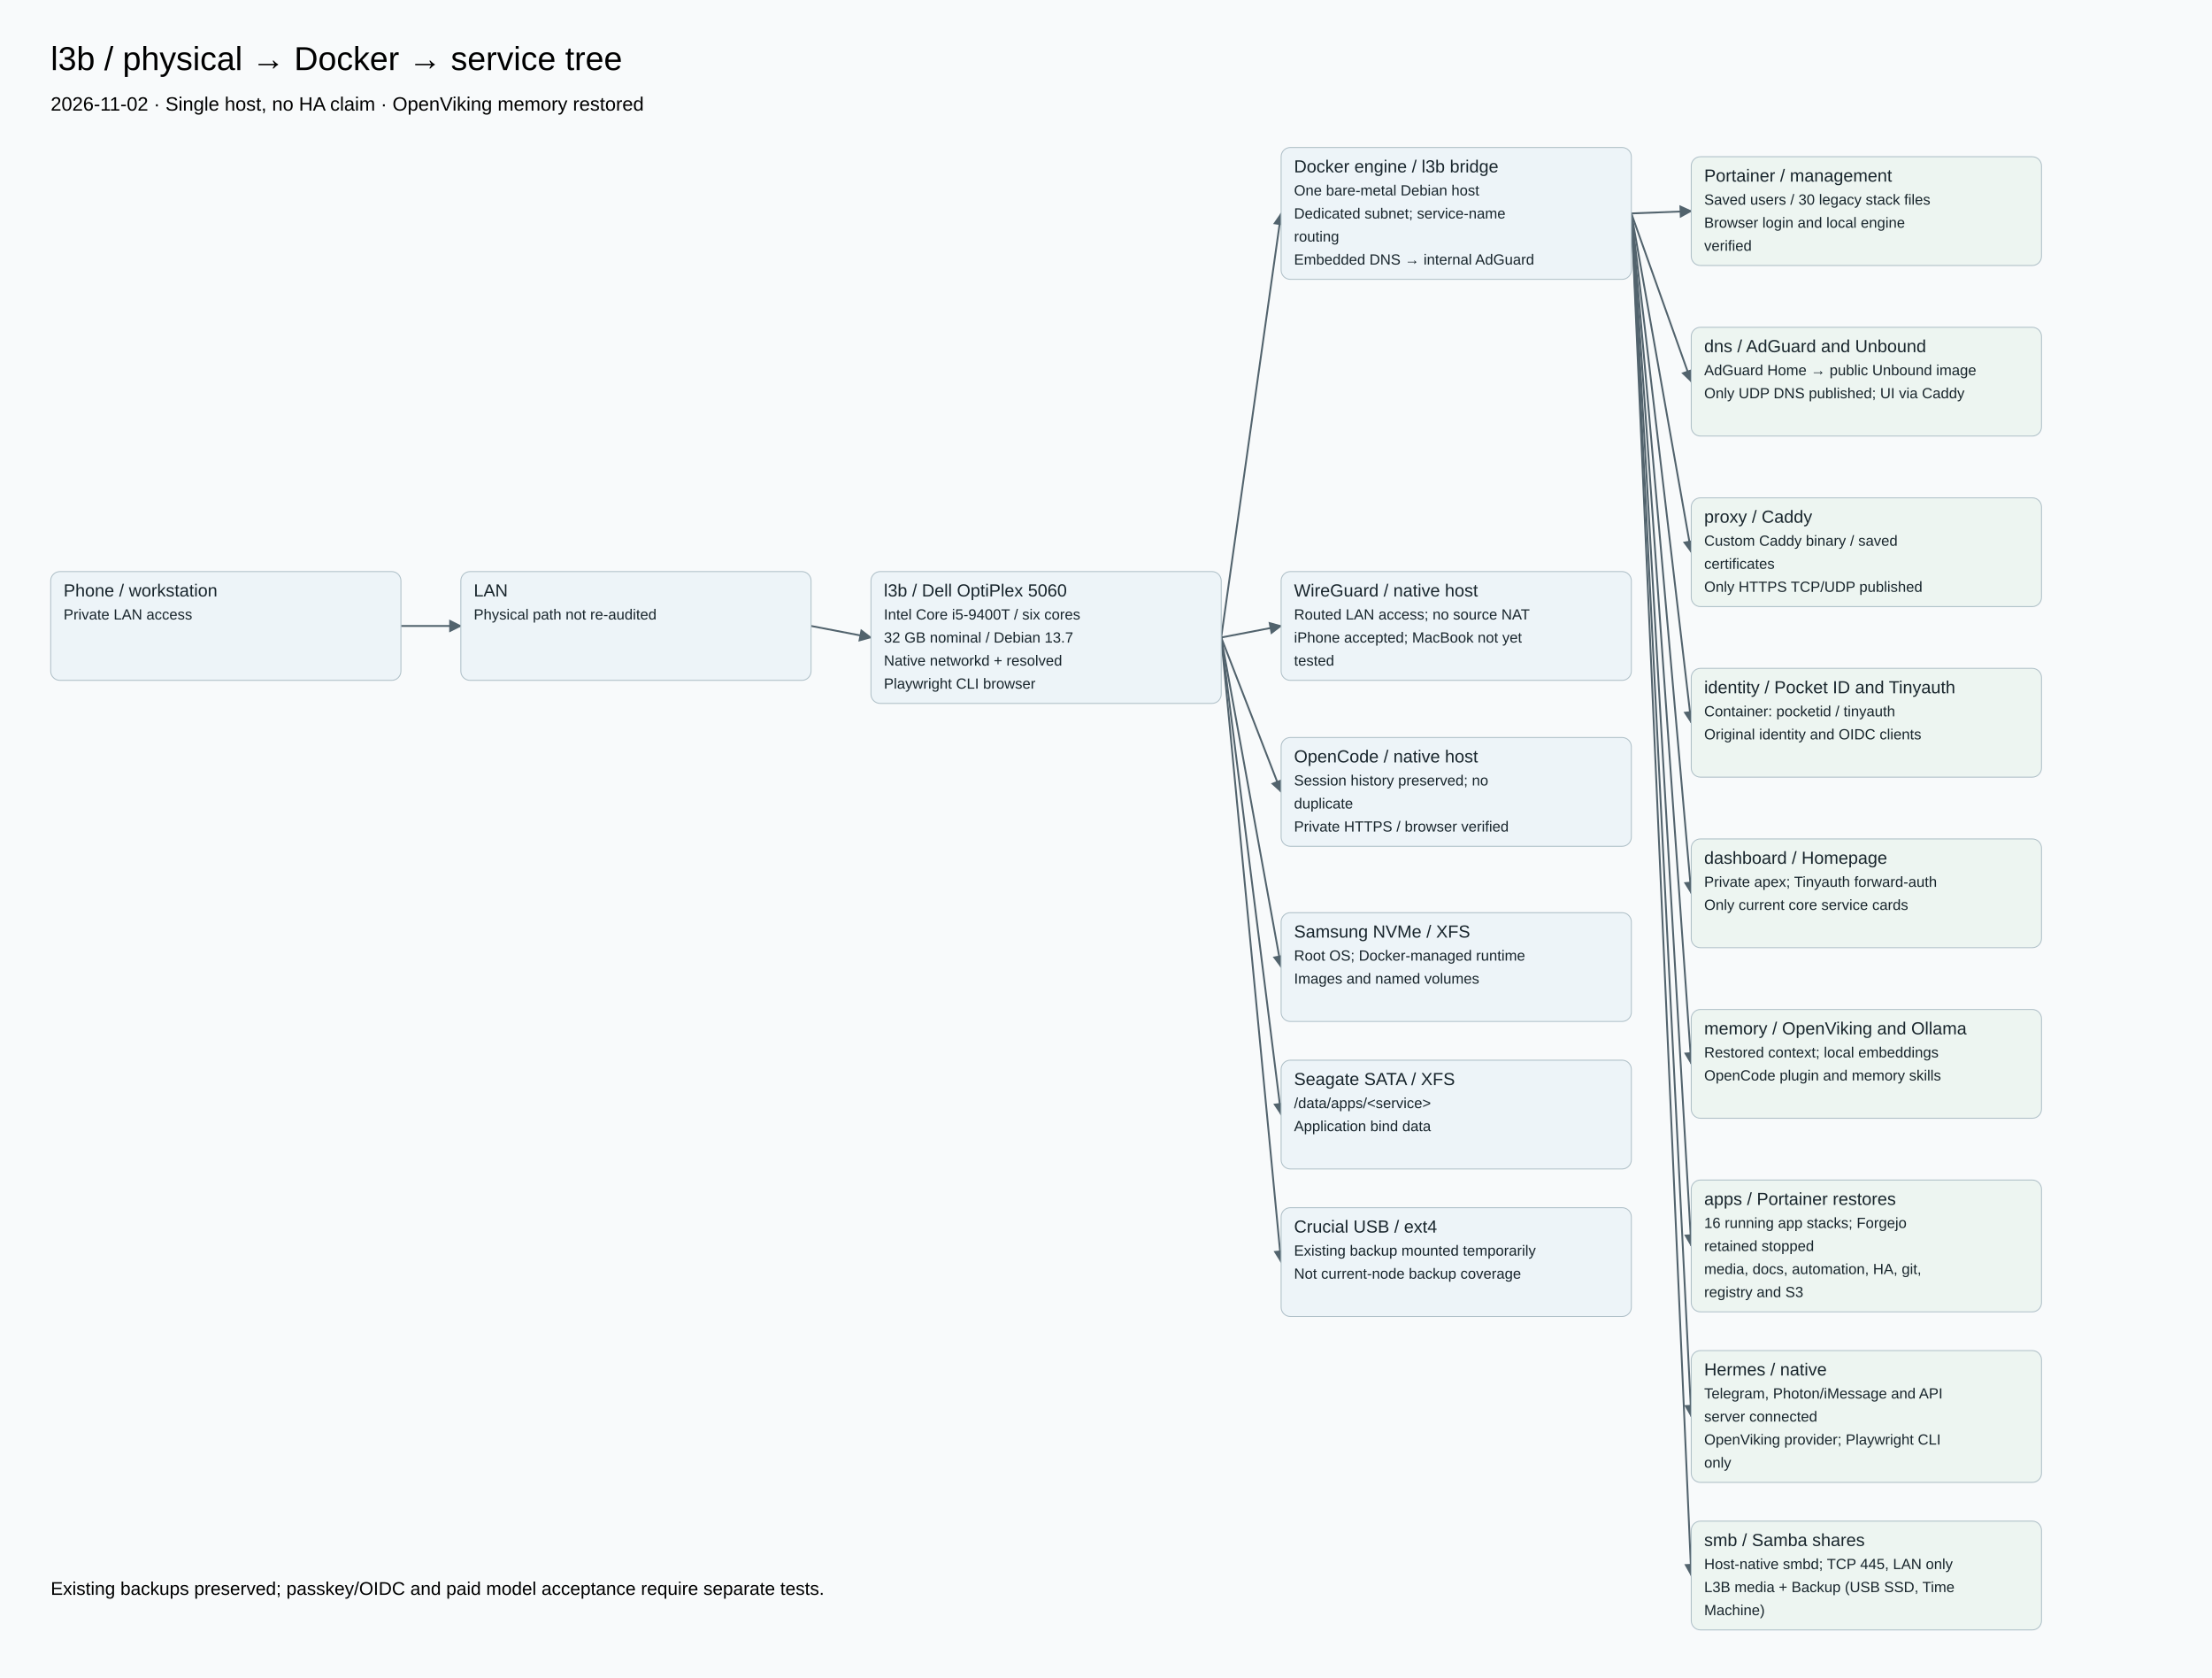
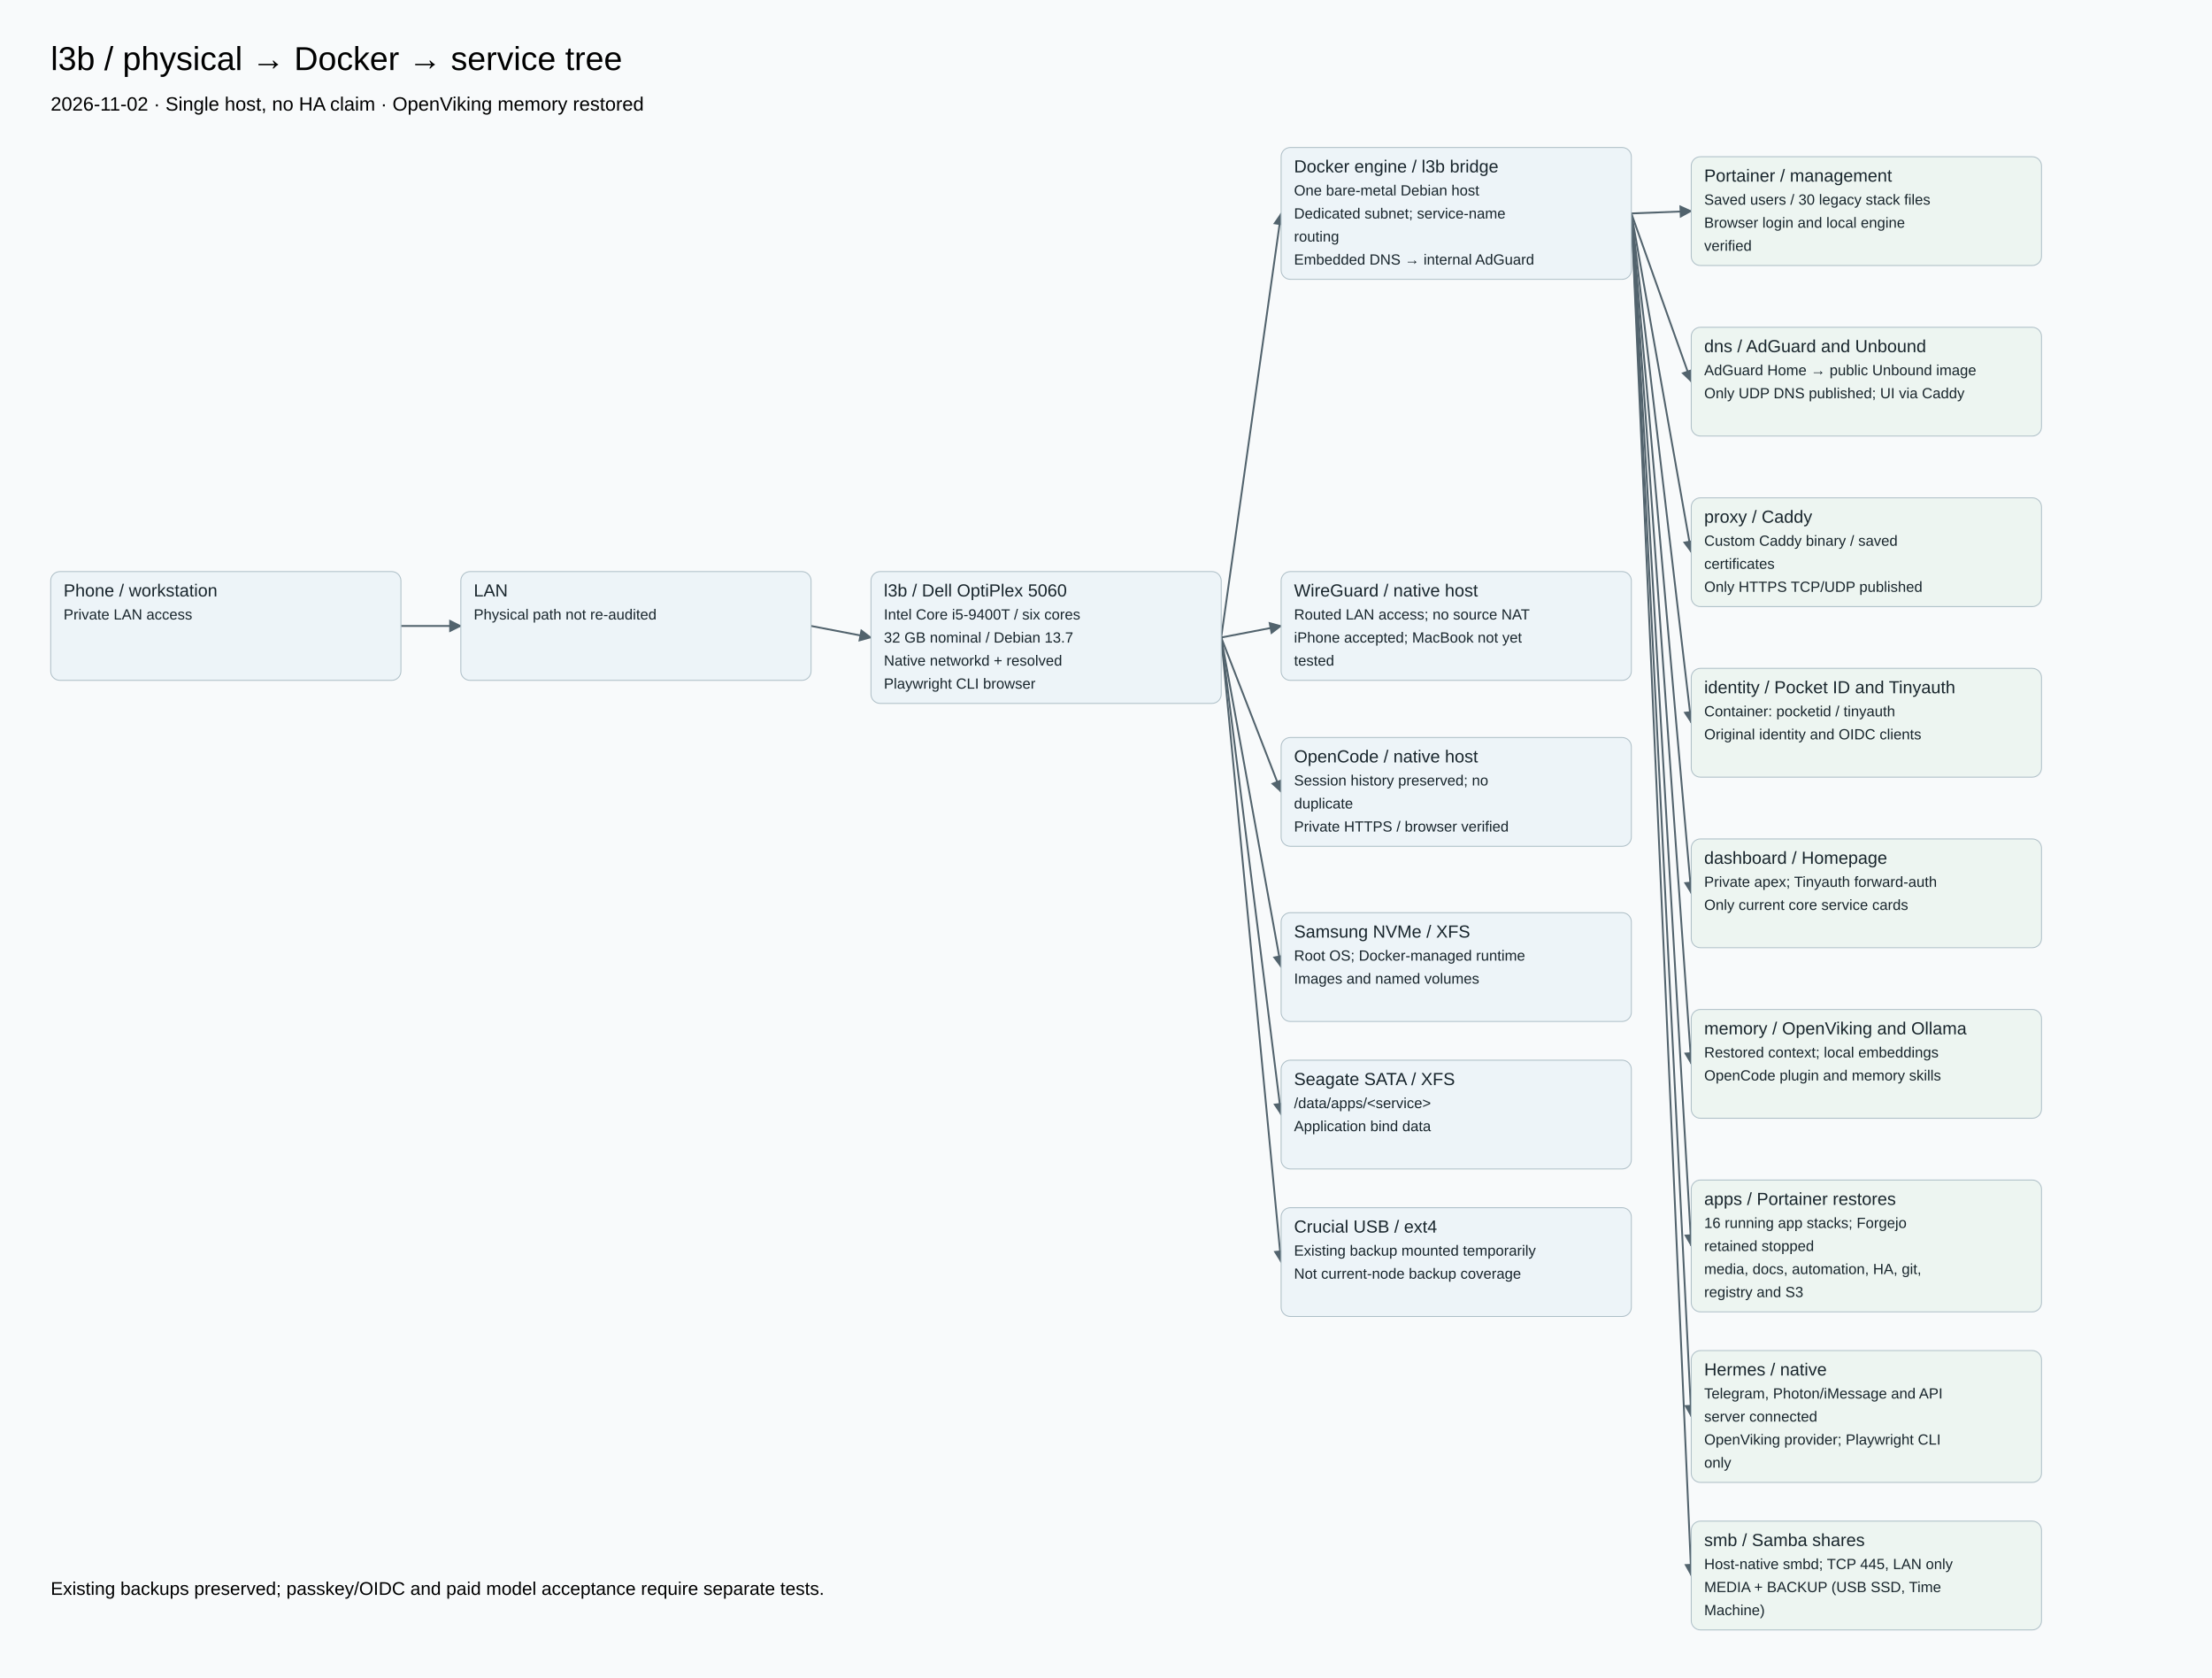
<svg xmlns="http://www.w3.org/2000/svg" width="2400" height="1820" viewBox="0 0 2400 1820" role="img">
  <defs>
    <marker id="arrow" viewBox="0 0 10 10" refX="9" refY="5" markerWidth="7" markerHeight="7" orient="auto-start-reverse">
      <path d="M0 0L10 5L0 10z" fill="#52636d" />
    </marker>
  </defs>
  <rect width="2400" height="1820" fill="#f8fafb" />
  <g font-family="Arial, sans-serif">
    <text x="55" y="76" font-size="36">l3b / physical → Docker → service tree</text>
    <text x="55" y="120" font-size="21">2026-11-02 · Single host, no HA claim · OpenViking memory restored</text>
    <path d="M435 679L500 679" fill="none" stroke="#52636d" stroke-width="2" marker-end="url(#arrow)" />
    <path d="M880 679L945 691.5" fill="none" stroke="#52636d" stroke-width="2" marker-end="url(#arrow)" />
    <path d="M1325 691.5L1390 231.5" fill="none" stroke="#52636d" stroke-width="2" marker-end="url(#arrow)" />
    <path d="M1325 691.5L1390 679" fill="none" stroke="#52636d" stroke-width="2" marker-end="url(#arrow)" />
    <path d="M1325 691.5L1390 859" fill="none" stroke="#52636d" stroke-width="2" marker-end="url(#arrow)" />
    <path d="M1325 691.5L1390 1049" fill="none" stroke="#52636d" stroke-width="2" marker-end="url(#arrow)" />
    <path d="M1325 691.5L1390 1209" fill="none" stroke="#52636d" stroke-width="2" marker-end="url(#arrow)" />
    <path d="M1325 691.5L1390 1369" fill="none" stroke="#52636d" stroke-width="2" marker-end="url(#arrow)" />
    <path d="M1770 231.5L1835 229" fill="none" stroke="#52636d" stroke-width="2" marker-end="url(#arrow)" />
    <path d="M1770 231.5L1835 414" fill="none" stroke="#52636d" stroke-width="2" marker-end="url(#arrow)" />
    <path d="M1770 231.5L1835 599" fill="none" stroke="#52636d" stroke-width="2" marker-end="url(#arrow)" />
    <path d="M1770 231.5L1835 784" fill="none" stroke="#52636d" stroke-width="2" marker-end="url(#arrow)" />
    <path d="M1770 231.5L1835 969" fill="none" stroke="#52636d" stroke-width="2" marker-end="url(#arrow)" />
    <path d="M1770 231.5L1835 1154" fill="none" stroke="#52636d" stroke-width="2" marker-end="url(#arrow)" />
    <path d="M1770 231.5L1835 1351.5" fill="none" stroke="#52636d" stroke-width="2" marker-end="url(#arrow)" />
    <path d="M1770 231.5L1835 1536.5" fill="none" stroke="#52636d" stroke-width="2" marker-end="url(#arrow)" />
    <path d="M1770 231.5L1835 1709" fill="none" stroke="#52636d" stroke-width="2" marker-end="url(#arrow)" />
    <g data-node="true">
      <rect x="55" y="620" width="380" height="118" rx="10" fill="#edf4f8" stroke="#aebfc7" />
      <text x="69" y="647" font-size="19" fill="#18252c">Phone / workstation</text>
      <text x="69" y="672" font-size="16" fill="#18252c">Private LAN access</text>
    </g>
    <g data-node="true">
      <rect x="500" y="620" width="380" height="118" rx="10" fill="#edf4f8" stroke="#aebfc7" />
      <text x="514" y="647" font-size="19" fill="#18252c">LAN</text>
      <text x="514" y="672" font-size="16" fill="#18252c">Physical path not re-audited</text>
    </g>
    <g data-node="true">
      <rect x="945" y="620" width="380" height="143" rx="10" fill="#edf4f8" stroke="#aebfc7" />
      <text x="959" y="647" font-size="19" fill="#18252c">l3b / Dell OptiPlex 5060</text>
      <text x="959" y="672" font-size="16" fill="#18252c">Intel Core i5-9400T / six cores</text>
      <text x="959" y="697" font-size="16" fill="#18252c">32 GB nominal / Debian 13.7</text>
      <text x="959" y="722" font-size="16" fill="#18252c">Native networkd + resolved</text>
      <text x="959" y="747" font-size="16" fill="#18252c">Playwright CLI browser</text>
    </g>
    <g data-node="true">
      <rect x="1390" y="160" width="380" height="143" rx="10" fill="#edf4f8" stroke="#aebfc7" />
      <text x="1404" y="187" font-size="19" fill="#18252c">Docker engine / l3b bridge</text>
      <text x="1404" y="212" font-size="16" fill="#18252c">One bare-metal Debian host</text>
      <text x="1404" y="237" font-size="16" fill="#18252c">Dedicated subnet; service-name</text>
      <text x="1404" y="262" font-size="16" fill="#18252c">routing</text>
      <text x="1404" y="287" font-size="16" fill="#18252c">Embedded DNS → internal AdGuard</text>
    </g>
    <g data-node="true">
      <rect x="1390" y="620" width="380" height="118" rx="10" fill="#edf4f8" stroke="#aebfc7" />
      <text x="1404" y="647" font-size="19" fill="#18252c">WireGuard / native host</text>
      <text x="1404" y="672" font-size="16" fill="#18252c">Routed LAN access; no source NAT</text>
      <text x="1404" y="697" font-size="16" fill="#18252c">iPhone accepted; MacBook not yet</text>
      <text x="1404" y="722" font-size="16" fill="#18252c">tested</text>
    </g>
    <g data-node="true">
      <rect x="1390" y="800" width="380" height="118" rx="10" fill="#edf4f8" stroke="#aebfc7" />
      <text x="1404" y="827" font-size="19" fill="#18252c">OpenCode / native host</text>
      <text x="1404" y="852" font-size="16" fill="#18252c">Session history preserved; no</text>
      <text x="1404" y="877" font-size="16" fill="#18252c">duplicate</text>
      <text x="1404" y="902" font-size="16" fill="#18252c">Private HTTPS / browser verified</text>
    </g>
    <g data-node="true">
      <rect x="1390" y="990" width="380" height="118" rx="10" fill="#edf4f8" stroke="#aebfc7" />
      <text x="1404" y="1017" font-size="19" fill="#18252c">Samsung NVMe / XFS</text>
      <text x="1404" y="1042" font-size="16" fill="#18252c">Root OS; Docker-managed runtime</text>
      <text x="1404" y="1067" font-size="16" fill="#18252c">Images and named volumes</text>
    </g>
    <g data-node="true">
      <rect x="1390" y="1150" width="380" height="118" rx="10" fill="#edf4f8" stroke="#aebfc7" />
      <text x="1404" y="1177" font-size="19" fill="#18252c">Seagate SATA / XFS</text>
      <text x="1404" y="1202" font-size="16" fill="#18252c">/data/apps/&lt;service&gt;</text>
      <text x="1404" y="1227" font-size="16" fill="#18252c">Application bind data</text>
    </g>
    <g data-node="true">
      <rect x="1390" y="1310" width="380" height="118" rx="10" fill="#edf4f8" stroke="#aebfc7" />
      <text x="1404" y="1337" font-size="19" fill="#18252c">Crucial USB / ext4</text>
      <text x="1404" y="1362" font-size="16" fill="#18252c">Existing backup mounted temporarily</text>
      <text x="1404" y="1387" font-size="16" fill="#18252c">Not current-node backup coverage</text>
    </g>
    <g data-node="true">
      <rect x="1835" y="170" width="380" height="118" rx="10" fill="#edf5f1" stroke="#aebfc7" />
      <text x="1849" y="197" font-size="19" fill="#18252c">Portainer / management</text>
      <text x="1849" y="222" font-size="16" fill="#18252c">Saved users / 30 legacy stack files</text>
      <text x="1849" y="247" font-size="16" fill="#18252c">Browser login and local engine</text>
      <text x="1849" y="272" font-size="16" fill="#18252c">verified</text>
    </g>
    <g data-node="true">
      <rect x="1835" y="355" width="380" height="118" rx="10" fill="#edf5f1" stroke="#aebfc7" />
      <text x="1849" y="382" font-size="19" fill="#18252c">dns / AdGuard and Unbound</text>
      <text x="1849" y="407" font-size="16" fill="#18252c">AdGuard Home → public Unbound image</text>
      <text x="1849" y="432" font-size="16" fill="#18252c">Only UDP DNS published; UI via Caddy</text>
    </g>
    <g data-node="true">
      <rect x="1835" y="540" width="380" height="118" rx="10" fill="#edf5f1" stroke="#aebfc7" />
      <text x="1849" y="567" font-size="19" fill="#18252c">proxy / Caddy</text>
      <text x="1849" y="592" font-size="16" fill="#18252c">Custom Caddy binary / saved</text>
      <text x="1849" y="617" font-size="16" fill="#18252c">certificates</text>
      <text x="1849" y="642" font-size="16" fill="#18252c">Only HTTPS TCP/UDP published</text>
    </g>
    <g data-node="true">
      <rect x="1835" y="725" width="380" height="118" rx="10" fill="#edf5f1" stroke="#aebfc7" />
      <text x="1849" y="752" font-size="19" fill="#18252c">identity / Pocket ID and Tinyauth</text>
      <text x="1849" y="777" font-size="16" fill="#18252c">Container: pocketid / tinyauth</text>
      <text x="1849" y="802" font-size="16" fill="#18252c">Original identity and OIDC clients</text>
    </g>
    <g data-node="true">
      <rect x="1835" y="910" width="380" height="118" rx="10" fill="#edf5f1" stroke="#aebfc7" />
      <text x="1849" y="937" font-size="19" fill="#18252c">dashboard / Homepage</text>
      <text x="1849" y="962" font-size="16" fill="#18252c">Private apex; Tinyauth forward-auth</text>
      <text x="1849" y="987" font-size="16" fill="#18252c">Only current core service cards</text>
    </g>
    <g data-node="true">
      <rect x="1835" y="1095" width="380" height="118" rx="10" fill="#edf5f1" stroke="#aebfc7" />
      <text x="1849" y="1122" font-size="19" fill="#18252c">memory / OpenViking and Ollama</text>
      <text x="1849" y="1147" font-size="16" fill="#18252c">Restored context; local embeddings</text>
      <text x="1849" y="1172" font-size="16" fill="#18252c">OpenCode plugin and memory skills</text>
    </g>
    <g data-node="true">
      <rect x="1835" y="1280" width="380" height="143" rx="10" fill="#edf5f1" stroke="#aebfc7" />
      <text x="1849" y="1307" font-size="19" fill="#18252c">apps / Portainer restores</text>
      <text x="1849" y="1332" font-size="16" fill="#18252c">16 running app stacks; Forgejo</text>
      <text x="1849" y="1357" font-size="16" fill="#18252c">retained stopped</text>
      <text x="1849" y="1382" font-size="16" fill="#18252c">media, docs, automation, HA, git,</text>
      <text x="1849" y="1407" font-size="16" fill="#18252c">registry and S3</text>
    </g>
    <g data-node="true">
      <rect x="1835" y="1465" width="380" height="143" rx="10" fill="#edf5f1" stroke="#aebfc7" />
      <text x="1849" y="1492" font-size="19" fill="#18252c">Hermes / native</text>
      <text x="1849" y="1517" font-size="16" fill="#18252c">Telegram, Photon/iMessage and API</text>
      <text x="1849" y="1542" font-size="16" fill="#18252c">server connected</text>
      <text x="1849" y="1567" font-size="16" fill="#18252c">OpenViking provider; Playwright CLI</text>
      <text x="1849" y="1592" font-size="16" fill="#18252c">only</text>
    </g>
    <g data-node="true">
      <rect x="1835" y="1650" width="380" height="118" rx="10" fill="#edf5f1" stroke="#aebfc7" />
      <text x="1849" y="1677" font-size="19" fill="#18252c">smb / Samba shares</text>
      <text x="1849" y="1702" font-size="16" fill="#18252c">Host-native smbd; TCP 445, LAN only</text>
-       <text x="1849" y="1727" font-size="16" fill="#18252c">L3B media + Backup (USB SSD, Time</text>
+       <text x="1849" y="1727" font-size="16" fill="#18252c">MEDIA + BACKUP (USB SSD, Time</text>
      <text x="1849" y="1752" font-size="16" fill="#18252c">Machine)</text>
    </g>
    <text x="55" y="1730" font-size="20">Existing backups preserved; passkey/OIDC and paid model acceptance require separate tests.</text>
  </g>
</svg>
